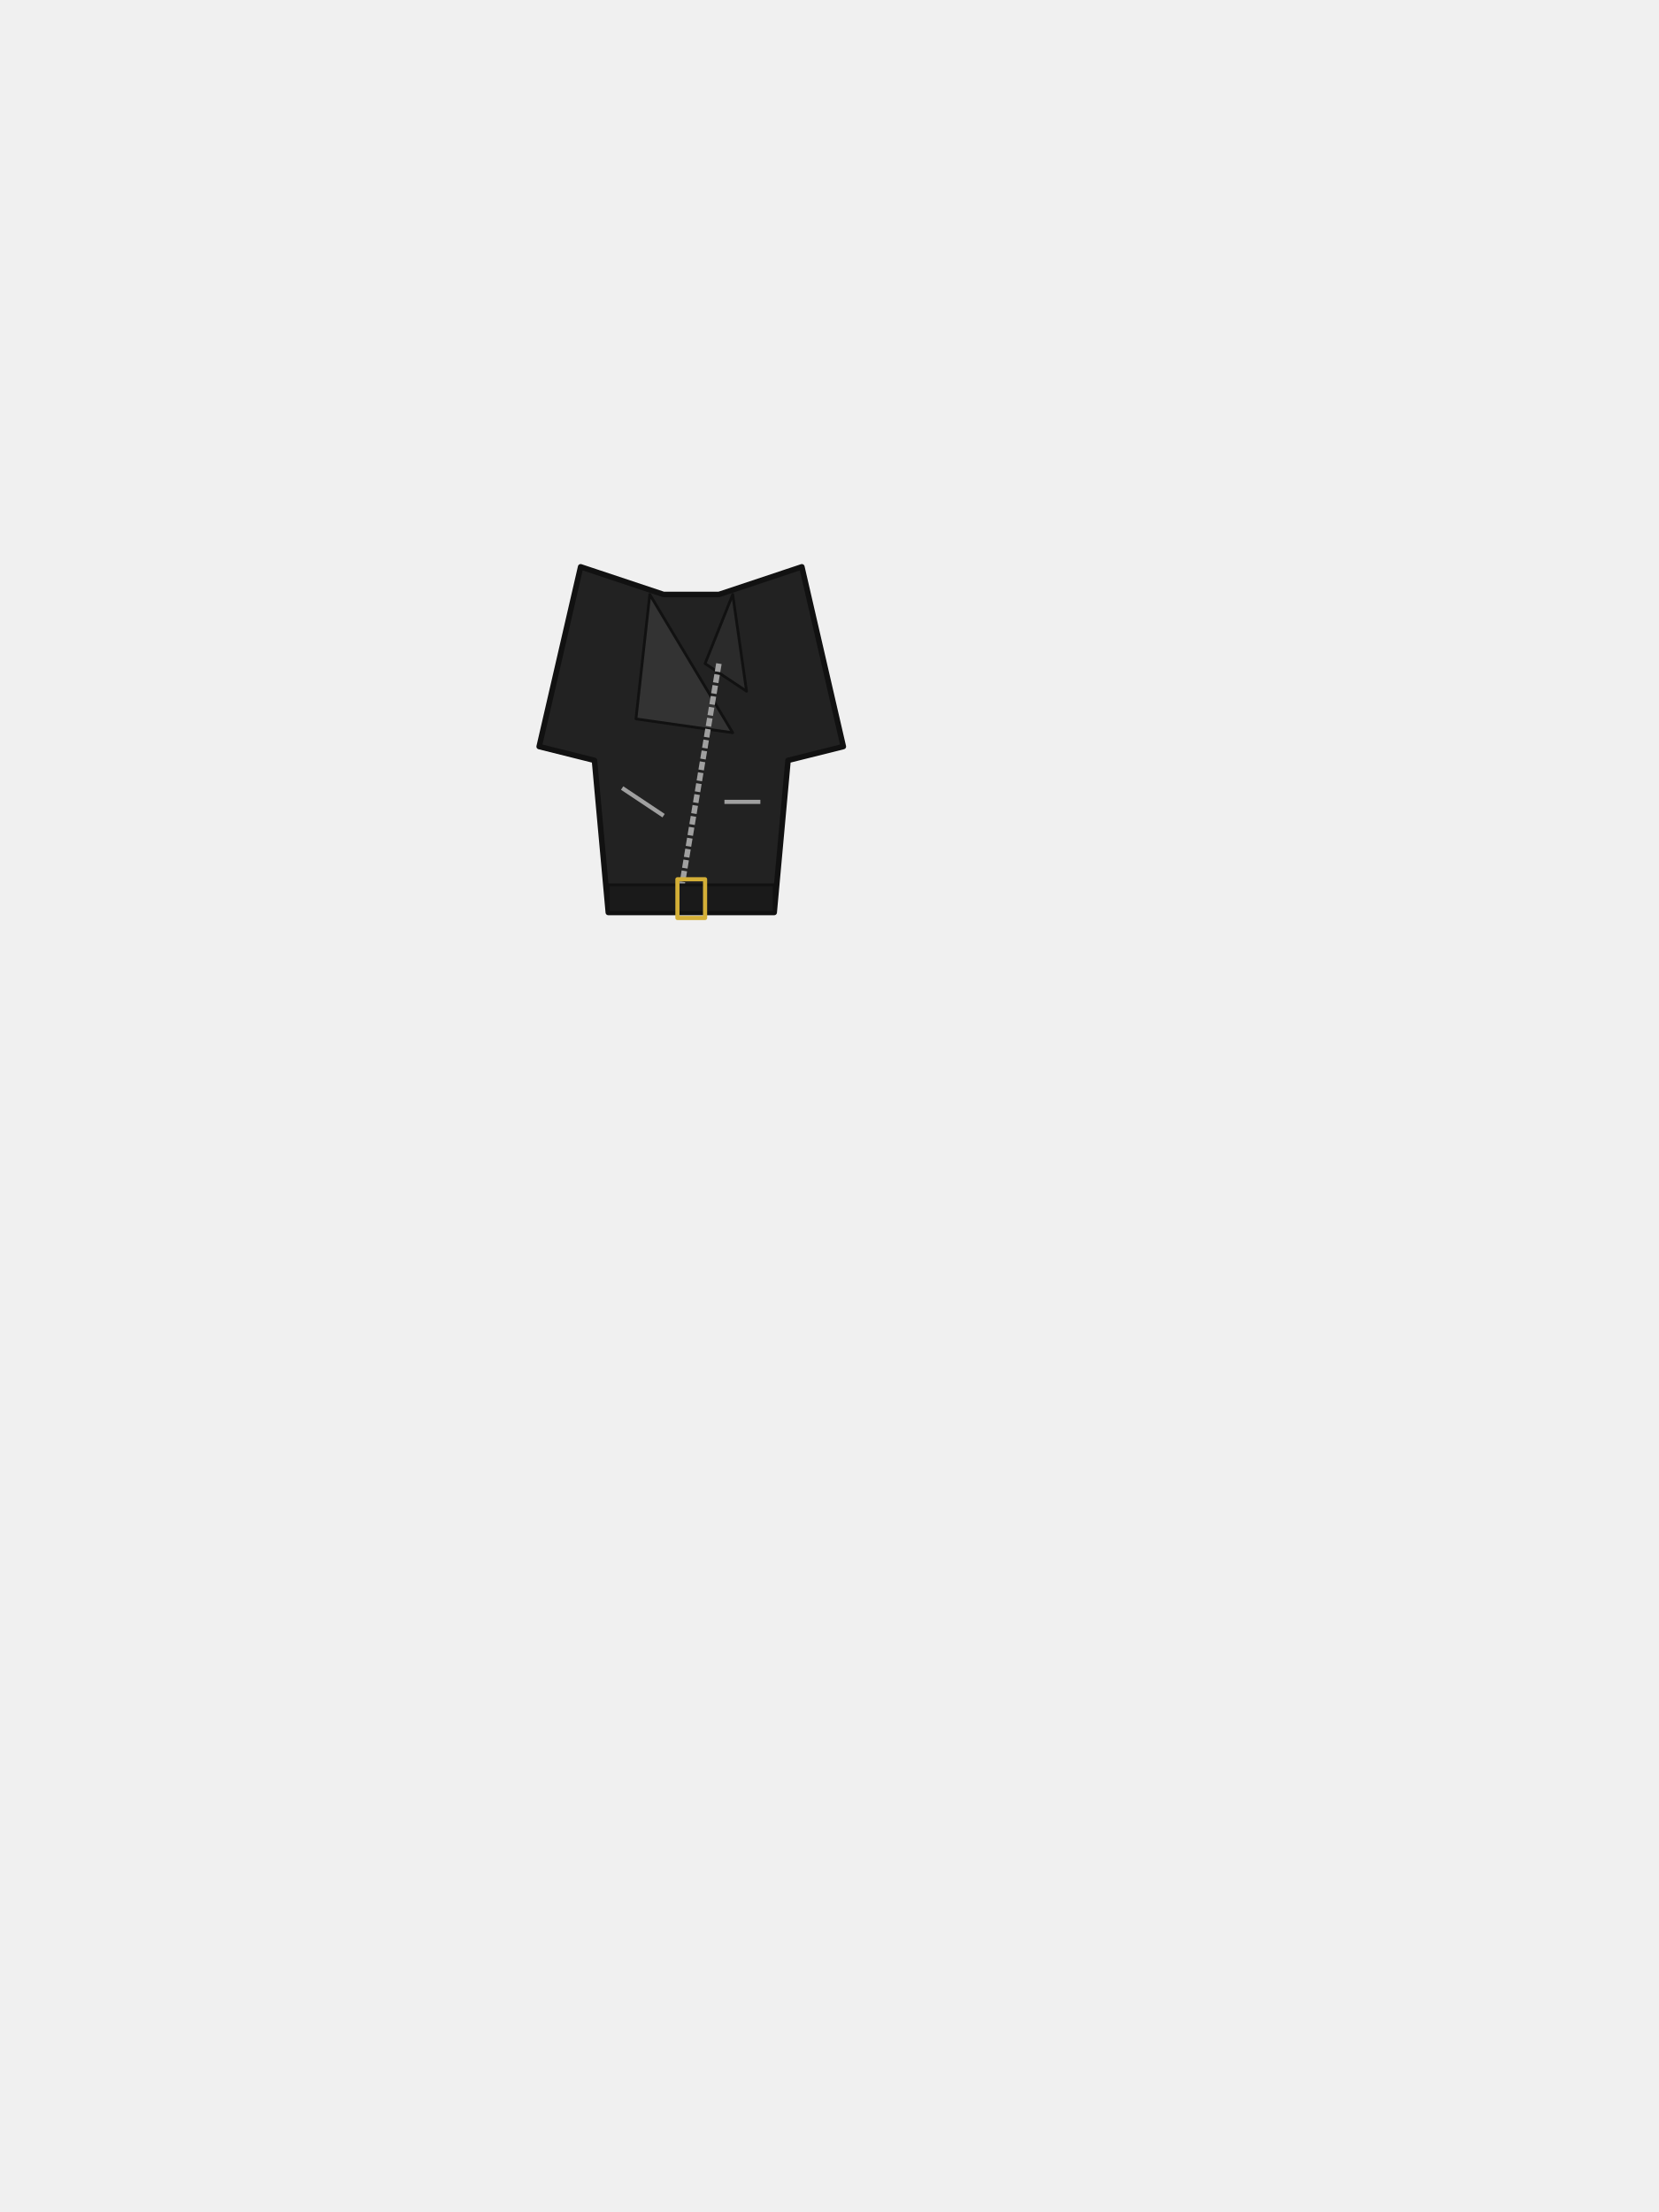
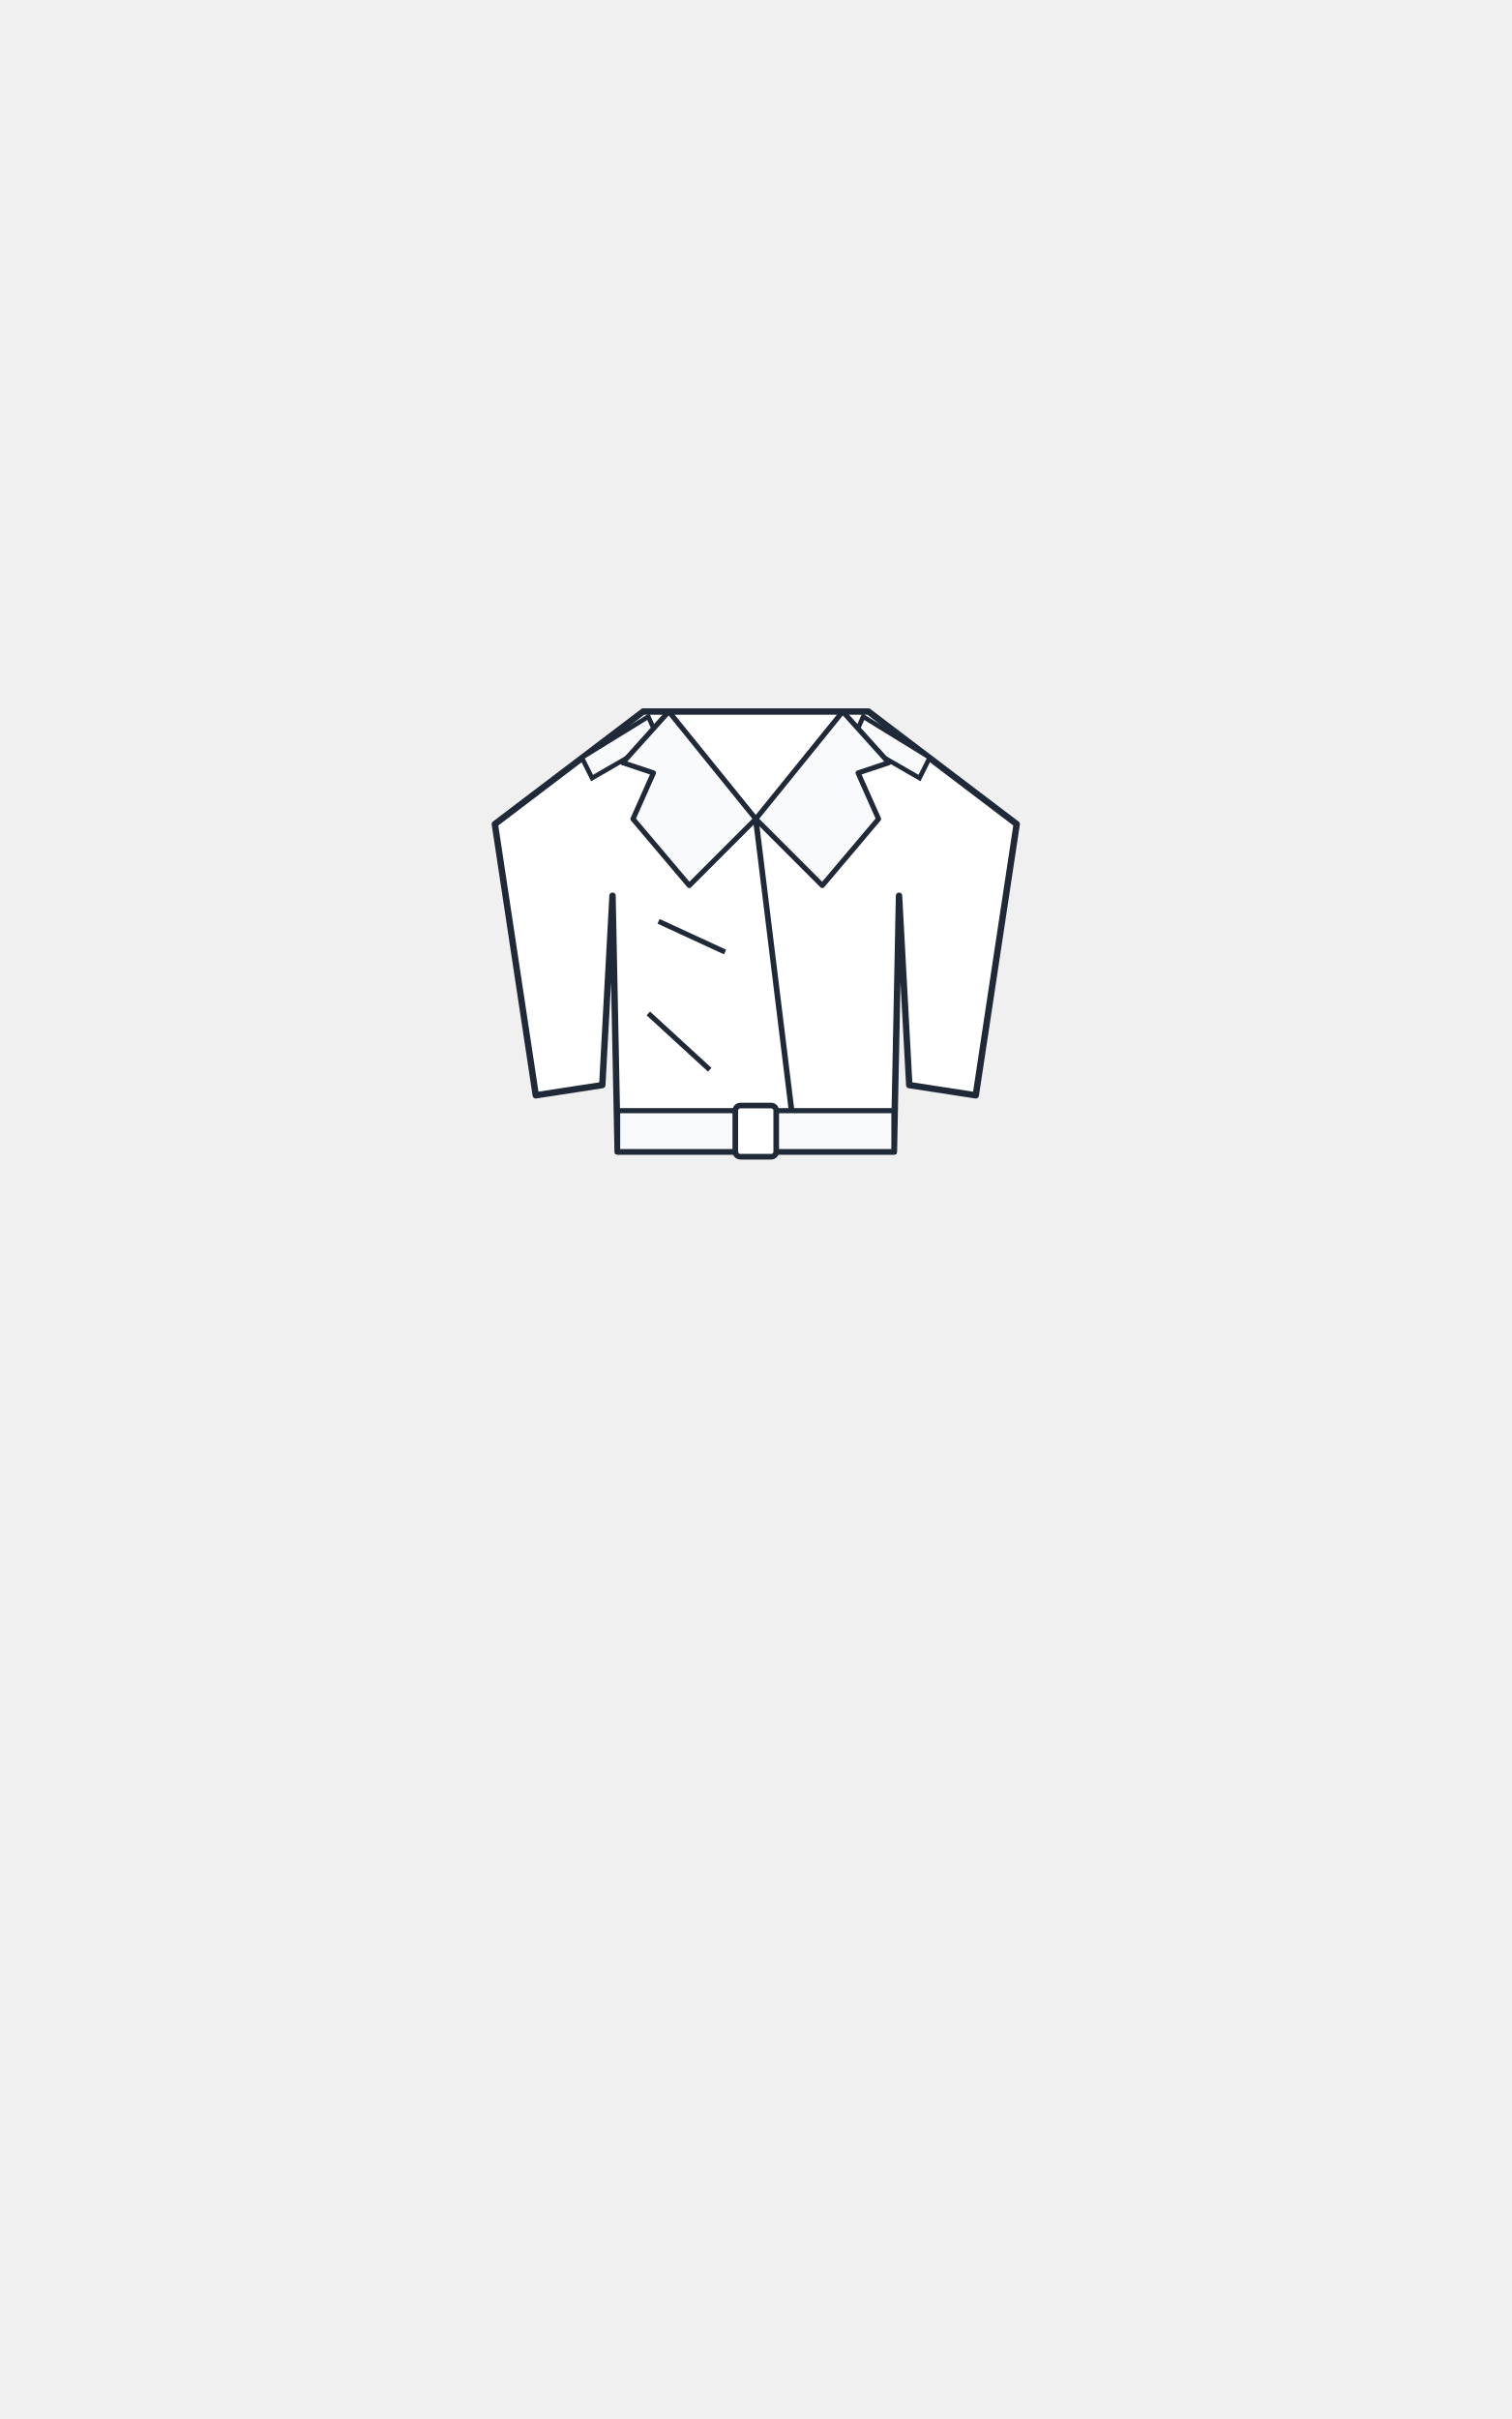
- <svg xmlns="http://www.w3.org/2000/svg" viewBox="0 0 600 800" width="600" height="800">
-   <g id="classic-biker-jacket" fill="#222222" stroke="#111111" stroke-width="2" stroke-linejoin="round">
-     <path d="M 210 205               L 240 215               L 260 215               L 290 205               L 305 270               L 285 275               L 280 330               L 220 330               L 215 275               L 195 270               Z" />
-     <path d="M 235 215 L 265 265 L 230 260 Z" fill="#333333" stroke="#silver" stroke-width="1" />
-     <path d="M 265 215 L 270 250 L 255 240 Z" fill="#2b2b2b" stroke="#silver" stroke-width="1" />
-     <path d="M 260 240 L 245 330" stroke="#A0A0A0" stroke-width="2" stroke-dasharray="3,1" fill="none" />
-     <rect x="220" y="320" width="60" height="10" fill="#1a1a1a" stroke="#silver" stroke-width="1" />
-     <rect x="245" y="318" width="10" height="14" fill="none" stroke="#D4AF37" stroke-width="1.5" />
-     <line x1="225" y1="285" x2="240" y2="295" stroke="#A0A0A0" stroke-width="1.5" />
-     <line x1="262" y1="290" x2="275" y2="290" stroke="#A0A0A0" stroke-width="1.5" />
+ <svg xmlns="http://www.w3.org/2000/svg" viewBox="0 0 500 800" width="500" height="800">
+   <g id="normalized-garment-layer" transform="matrix(0.8462 0 0 0.8462 140 215)">
+     <path d="M86,24 L174,24 L232,68 L216,174 L190,170 L186,96 L184,196 L76,196 L74,96 L70,170 L44,174 L28,68 Z" fill="#ffffff" stroke="#1f2937" stroke-width="2.5" stroke-linejoin="round" />
+     <path d="M62,42 L88,26 L92,35 L66,50 Z" fill="#f9fafb" stroke="#1f2937" stroke-width="1.8" />
+     <path d="M198,42 L172,26 L168,35 L194,50 Z" fill="#f9fafb" stroke="#1f2937" stroke-width="1.8" />
+     <path d="M96,24 L130,66 L104,92 L82,66 L90,48 L78,44 Z" fill="#f9fafb" stroke="#1f2937" stroke-width="2" stroke-linejoin="round" />
+     <path d="M164,24 L130,66 L156,92 L178,66 L170,48 L182,44 Z" fill="#f9fafb" stroke="#1f2937" stroke-width="2" stroke-linejoin="round" />
+     <line x1="130" y1="66" x2="144" y2="180" stroke="#1f2937" stroke-width="2.2" />
+     <line x1="92" y1="106" x2="118" y2="118" stroke="#1f2937" stroke-width="2" />
+     <line x1="88" y1="142" x2="112" y2="164" stroke="#1f2937" stroke-width="2" />
+     <rect x="76" y="180" width="108" height="16" fill="#f9fafb" stroke="#1f2937" stroke-width="2" />
+     <rect x="122" y="178" width="16" height="20" rx="2" fill="#ffffff" stroke="#1f2937" stroke-width="2.2" />
  </g>
</svg>
